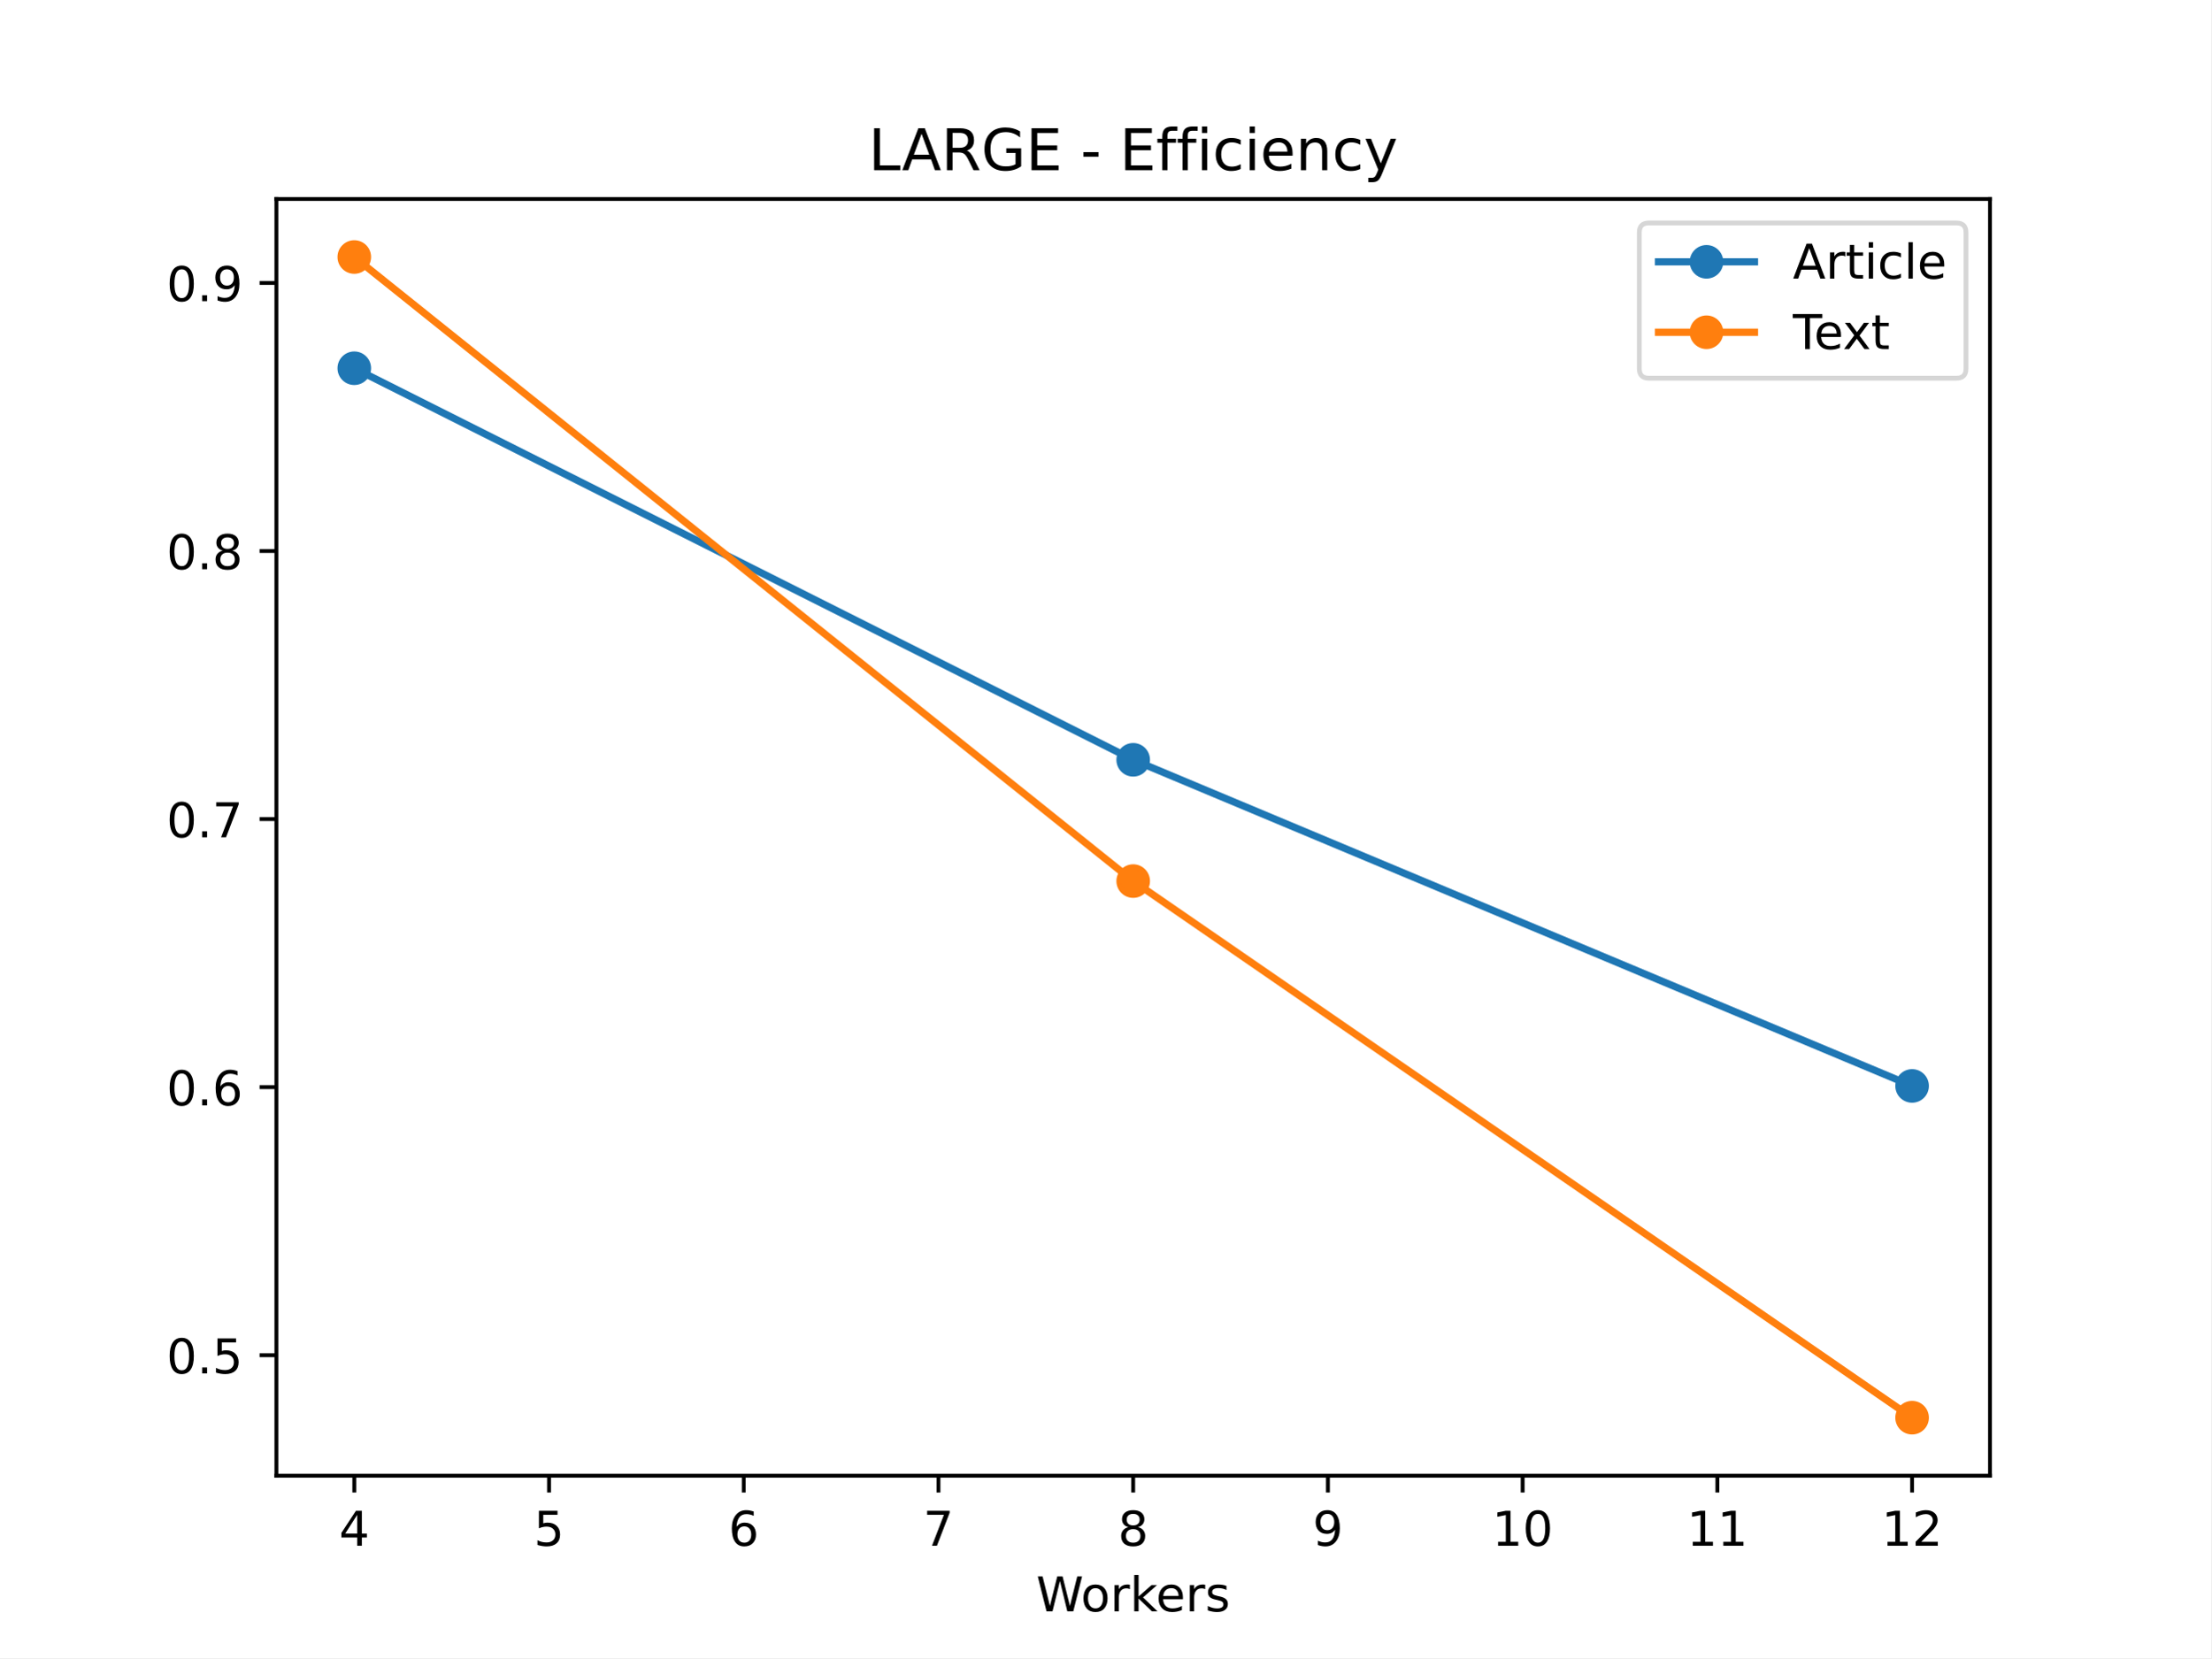
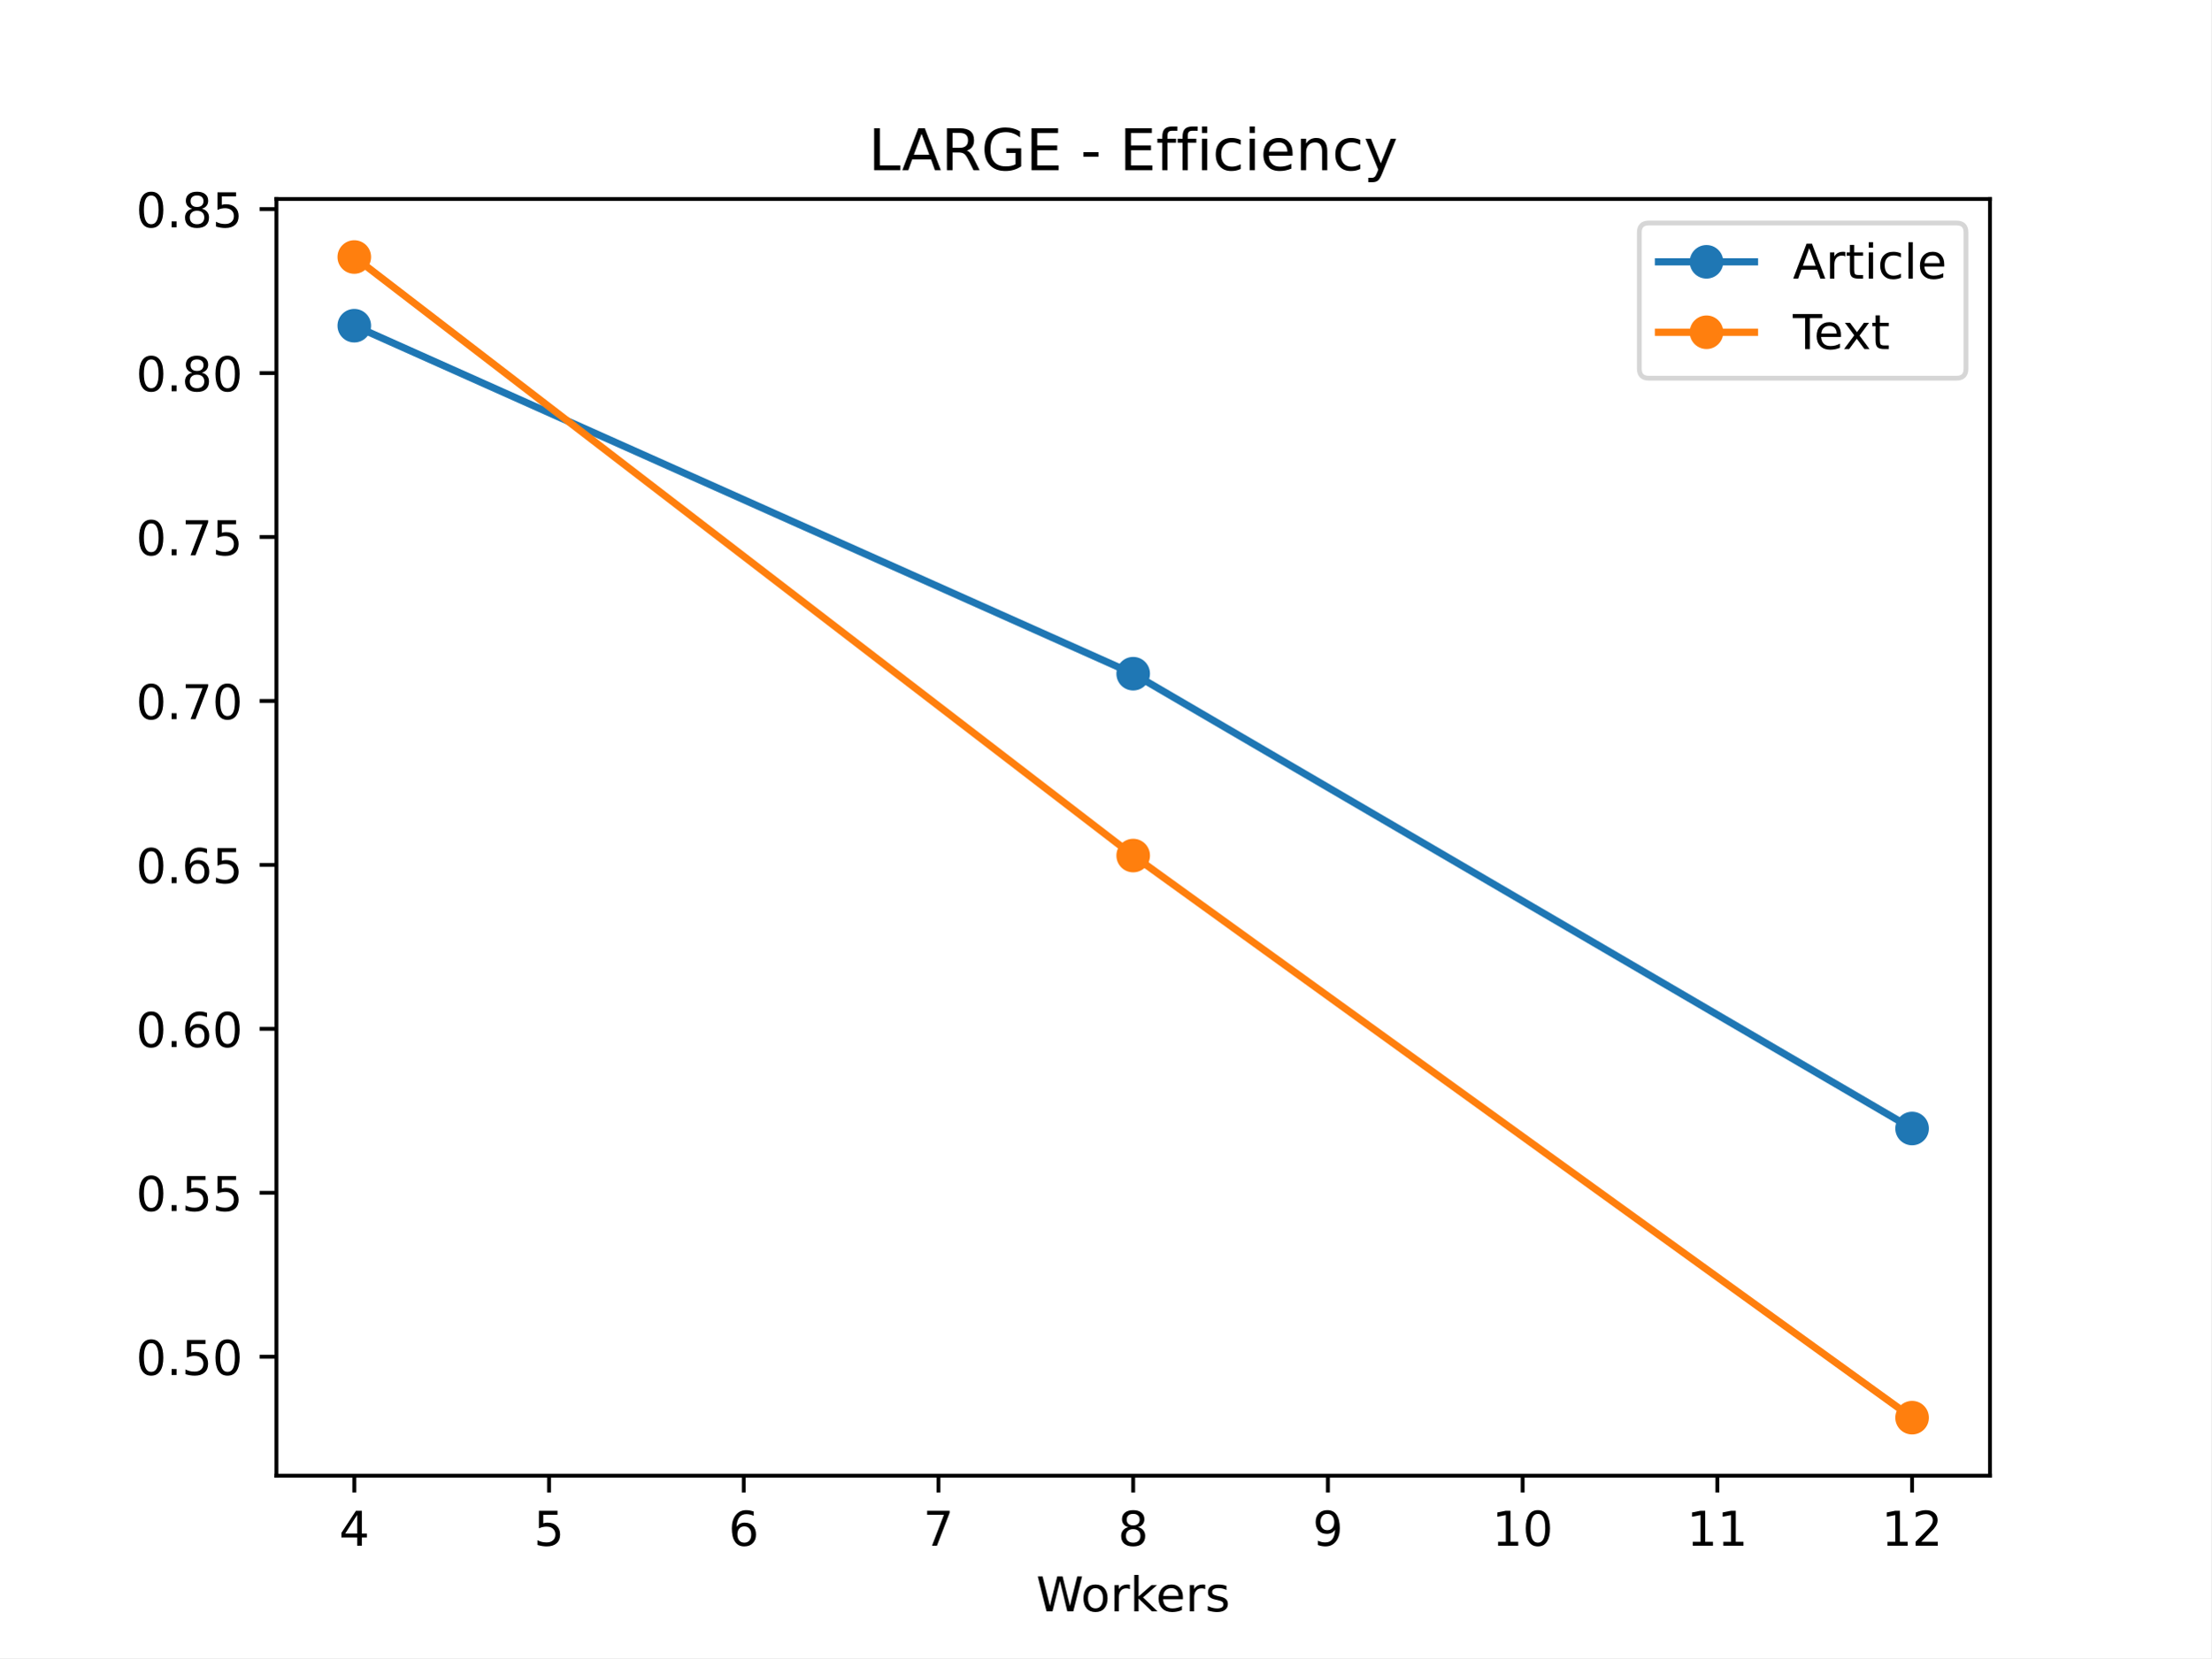
<svg xmlns="http://www.w3.org/2000/svg" xmlns:xlink="http://www.w3.org/1999/xlink" width="460.8pt" height="345.6pt" viewBox="0 0 460.8 345.6" version="1.1">
  <defs>
    <style type="text/css">*{stroke-linejoin: round; stroke-linecap: butt}</style>
  </defs>
  <g id="figure_1">
    <g id="patch_1">
      <path d="M 0 345.6  L 460.8 345.6  L 460.8 0  L 0 0  z " style="fill: #ffffff" />
    </g>
    <g id="axes_1">
      <g id="patch_2">
        <path d="M 57.6 307.584  L 414.72 307.584  L 414.72 41.472  L 57.6 41.472  z " style="fill: #ffffff" />
      </g>
      <g id="matplotlib.axis_1">
        <g id="xtick_1">
          <g id="line2d_1">
            <defs>
-               <path id="m3a18dbb7ca" d="M 0 0  L 0 3.5  " style="stroke: #000000; stroke-width: 0.8" />
+               <path id="m97f0a9824f" d="M 0 0  L 0 3.5  " style="stroke: #000000; stroke-width: 0.8" />
            </defs>
            <g>
-               <use xlink:href="#m3a18dbb7ca" x="73.833" y="307.584" style="stroke: #000000; stroke-width: 0.8" />
+               <use xlink:href="#m97f0a9824f" x="73.833" y="307.584" style="stroke: #000000; stroke-width: 0.8" />
            </g>
          </g>
          <g id="text_1">
            <g transform="translate(70.65148 322.1824) scale(0.1 -0.1)">
              <defs>
                <path id="DejaVuSans-34" d="M 2419 4116  L 825 1625  L 2419 1625  L 2419 4116  z M 2253 4666  L 3047 4666  L 3047 1625  L 3713 1625  L 3713 1100  L 3047 1100  L 3047 0  L 2419 0  L 2419 1100  L 313 1100  L 313 1709  L 2253 4666  z " transform="scale(0.015625)" />
              </defs>
              <use xlink:href="#DejaVuSans-34" />
            </g>
          </g>
        </g>
        <g id="xtick_2">
          <g id="line2d_2">
            <g>
-               <use xlink:href="#m3a18dbb7ca" x="114.415" y="307.584" style="stroke: #000000; stroke-width: 0.8" />
+               <use xlink:href="#m97f0a9824f" x="114.415" y="307.584" style="stroke: #000000; stroke-width: 0.8" />
            </g>
          </g>
          <g id="text_2">
            <g transform="translate(111.2333 322.1824) scale(0.1 -0.1)">
              <defs>
                <path id="DejaVuSans-35" d="M 691 4666  L 3169 4666  L 3169 4134  L 1269 4134  L 1269 2991  Q 1406 3038 1543 3061  Q 1681 3084 1819 3084  Q 2600 3084 3056 2656  Q 3513 2228 3513 1497  Q 3513 744 3044 326  Q 2575 -91 1722 -91  Q 1428 -91 1123 -41  Q 819 9 494 109  L 494 744  Q 775 591 1075 516  Q 1375 441 1709 441  Q 2250 441 2565 725  Q 2881 1009 2881 1497  Q 2881 1984 2565 2268  Q 2250 2553 1709 2553  Q 1456 2553 1204 2497  Q 953 2441 691 2322  L 691 4666  z " transform="scale(0.015625)" />
              </defs>
              <use xlink:href="#DejaVuSans-35" />
            </g>
          </g>
        </g>
        <g id="xtick_3">
          <g id="line2d_3">
            <g>
-               <use xlink:href="#m3a18dbb7ca" x="154.996" y="307.584" style="stroke: #000000; stroke-width: 0.8" />
+               <use xlink:href="#m97f0a9824f" x="154.996" y="307.584" style="stroke: #000000; stroke-width: 0.8" />
            </g>
          </g>
          <g id="text_3">
            <g transform="translate(151.8151 322.1824) scale(0.1 -0.1)">
              <defs>
                <path id="DejaVuSans-36" d="M 2113 2584  Q 1688 2584 1439 2293  Q 1191 2003 1191 1497  Q 1191 994 1439 701  Q 1688 409 2113 409  Q 2538 409 2786 701  Q 3034 994 3034 1497  Q 3034 2003 2786 2293  Q 2538 2584 2113 2584  z M 3366 4563  L 3366 3988  Q 3128 4100 2886 4159  Q 2644 4219 2406 4219  Q 1781 4219 1451 3797  Q 1122 3375 1075 2522  Q 1259 2794 1537 2939  Q 1816 3084 2150 3084  Q 2853 3084 3261 2657  Q 3669 2231 3669 1497  Q 3669 778 3244 343  Q 2819 -91 2113 -91  Q 1303 -91 875 529  Q 447 1150 447 2328  Q 447 3434 972 4092  Q 1497 4750 2381 4750  Q 2619 4750 2861 4703  Q 3103 4656 3366 4563  z " transform="scale(0.015625)" />
              </defs>
              <use xlink:href="#DejaVuSans-36" />
            </g>
          </g>
        </g>
        <g id="xtick_4">
          <g id="line2d_4">
            <g>
-               <use xlink:href="#m3a18dbb7ca" x="195.578" y="307.584" style="stroke: #000000; stroke-width: 0.8" />
+               <use xlink:href="#m97f0a9824f" x="195.578" y="307.584" style="stroke: #000000; stroke-width: 0.8" />
            </g>
          </g>
          <g id="text_4">
            <g transform="translate(192.3969 322.1824) scale(0.1 -0.1)">
              <defs>
                <path id="DejaVuSans-37" d="M 525 4666  L 3525 4666  L 3525 4397  L 1831 0  L 1172 0  L 2766 4134  L 525 4134  L 525 4666  z " transform="scale(0.015625)" />
              </defs>
              <use xlink:href="#DejaVuSans-37" />
            </g>
          </g>
        </g>
        <g id="xtick_5">
          <g id="line2d_5">
            <g>
-               <use xlink:href="#m3a18dbb7ca" x="236.16" y="307.584" style="stroke: #000000; stroke-width: 0.8" />
+               <use xlink:href="#m97f0a9824f" x="236.16" y="307.584" style="stroke: #000000; stroke-width: 0.8" />
            </g>
          </g>
          <g id="text_5">
            <g transform="translate(232.9787 322.1824) scale(0.1 -0.1)">
              <defs>
                <path id="DejaVuSans-38" d="M 2034 2216  Q 1584 2216 1326 1975  Q 1069 1734 1069 1313  Q 1069 891 1326 650  Q 1584 409 2034 409  Q 2484 409 2743 651  Q 3003 894 3003 1313  Q 3003 1734 2745 1975  Q 2488 2216 2034 2216  z M 1403 2484  Q 997 2584 770 2862  Q 544 3141 544 3541  Q 544 4100 942 4425  Q 1341 4750 2034 4750  Q 2731 4750 3128 4425  Q 3525 4100 3525 3541  Q 3525 3141 3298 2862  Q 3072 2584 2669 2484  Q 3125 2378 3379 2068  Q 3634 1759 3634 1313  Q 3634 634 3220 271  Q 2806 -91 2034 -91  Q 1263 -91 848 271  Q 434 634 434 1313  Q 434 1759 690 2068  Q 947 2378 1403 2484  z M 1172 3481  Q 1172 3119 1398 2916  Q 1625 2713 2034 2713  Q 2441 2713 2670 2916  Q 2900 3119 2900 3481  Q 2900 3844 2670 4047  Q 2441 4250 2034 4250  Q 1625 4250 1398 4047  Q 1172 3844 1172 3481  z " transform="scale(0.015625)" />
              </defs>
              <use xlink:href="#DejaVuSans-38" />
            </g>
          </g>
        </g>
        <g id="xtick_6">
          <g id="line2d_6">
            <g>
-               <use xlink:href="#m3a18dbb7ca" x="276.742" y="307.584" style="stroke: #000000; stroke-width: 0.8" />
+               <use xlink:href="#m97f0a9824f" x="276.742" y="307.584" style="stroke: #000000; stroke-width: 0.8" />
            </g>
          </g>
          <g id="text_6">
            <g transform="translate(273.5606 322.1824) scale(0.1 -0.1)">
              <defs>
                <path id="DejaVuSans-39" d="M 703 97  L 703 672  Q 941 559 1184 500  Q 1428 441 1663 441  Q 2288 441 2617 861  Q 2947 1281 2994 2138  Q 2813 1869 2534 1725  Q 2256 1581 1919 1581  Q 1219 1581 811 2004  Q 403 2428 403 3163  Q 403 3881 828 4315  Q 1253 4750 1959 4750  Q 2769 4750 3195 4129  Q 3622 3509 3622 2328  Q 3622 1225 3098 567  Q 2575 -91 1691 -91  Q 1453 -91 1209 -44  Q 966 3 703 97  z M 1959 2075  Q 2384 2075 2632 2365  Q 2881 2656 2881 3163  Q 2881 3666 2632 3958  Q 2384 4250 1959 4250  Q 1534 4250 1286 3958  Q 1038 3666 1038 3163  Q 1038 2656 1286 2365  Q 1534 2075 1959 2075  z " transform="scale(0.015625)" />
              </defs>
              <use xlink:href="#DejaVuSans-39" />
            </g>
          </g>
        </g>
        <g id="xtick_7">
          <g id="line2d_7">
            <g>
-               <use xlink:href="#m3a18dbb7ca" x="317.324" y="307.584" style="stroke: #000000; stroke-width: 0.8" />
+               <use xlink:href="#m97f0a9824f" x="317.324" y="307.584" style="stroke: #000000; stroke-width: 0.8" />
            </g>
          </g>
          <g id="text_7">
            <g transform="translate(310.9611 322.1824) scale(0.1 -0.1)">
              <defs>
                <path id="DejaVuSans-31" d="M 794 531  L 1825 531  L 1825 4091  L 703 3866  L 703 4441  L 1819 4666  L 2450 4666  L 2450 531  L 3481 531  L 3481 0  L 794 0  L 794 531  z " transform="scale(0.015625)" />
                <path id="DejaVuSans-30" d="M 2034 4250  Q 1547 4250 1301 3770  Q 1056 3291 1056 2328  Q 1056 1369 1301 889  Q 1547 409 2034 409  Q 2525 409 2770 889  Q 3016 1369 3016 2328  Q 3016 3291 2770 3770  Q 2525 4250 2034 4250  z M 2034 4750  Q 2819 4750 3233 4129  Q 3647 3509 3647 2328  Q 3647 1150 3233 529  Q 2819 -91 2034 -91  Q 1250 -91 836 529  Q 422 1150 422 2328  Q 422 3509 836 4129  Q 1250 4750 2034 4750  z " transform="scale(0.015625)" />
              </defs>
              <use xlink:href="#DejaVuSans-31" />
              <use xlink:href="#DejaVuSans-30" x="63.623" />
            </g>
          </g>
        </g>
        <g id="xtick_8">
          <g id="line2d_8">
            <g>
-               <use xlink:href="#m3a18dbb7ca" x="357.905" y="307.584" style="stroke: #000000; stroke-width: 0.8" />
+               <use xlink:href="#m97f0a9824f" x="357.905" y="307.584" style="stroke: #000000; stroke-width: 0.8" />
            </g>
          </g>
          <g id="text_8">
            <g transform="translate(351.543 322.1824) scale(0.1 -0.1)">
              <use xlink:href="#DejaVuSans-31" />
              <use xlink:href="#DejaVuSans-31" x="63.623" />
            </g>
          </g>
        </g>
        <g id="xtick_9">
          <g id="line2d_9">
            <g>
-               <use xlink:href="#m3a18dbb7ca" x="398.487" y="307.584" style="stroke: #000000; stroke-width: 0.8" />
+               <use xlink:href="#m97f0a9824f" x="398.487" y="307.584" style="stroke: #000000; stroke-width: 0.8" />
            </g>
          </g>
          <g id="text_9">
            <g transform="translate(392.1248 322.1824) scale(0.1 -0.1)">
              <defs>
                <path id="DejaVuSans-32" d="M 1228 531  L 3431 531  L 3431 0  L 469 0  L 469 531  Q 828 903 1448 1529  Q 2069 2156 2228 2338  Q 2531 2678 2651 2914  Q 2772 3150 2772 3378  Q 2772 3750 2511 3984  Q 2250 4219 1831 4219  Q 1534 4219 1204 4116  Q 875 4013 500 3803  L 500 4441  Q 881 4594 1212 4672  Q 1544 4750 1819 4750  Q 2544 4750 2975 4387  Q 3406 4025 3406 3419  Q 3406 3131 3298 2873  Q 3191 2616 2906 2266  Q 2828 2175 2409 1742  Q 1991 1309 1228 531  z " transform="scale(0.015625)" />
              </defs>
              <use xlink:href="#DejaVuSans-31" />
              <use xlink:href="#DejaVuSans-32" x="63.623" />
            </g>
          </g>
        </g>
        <g id="text_10">
          <g transform="translate(215.9444 335.8606) scale(0.1 -0.1)">
            <defs>
              <path id="DejaVuSans-57" d="M 213 4666  L 850 4666  L 1831 722  L 2809 4666  L 3519 4666  L 4500 722  L 5478 4666  L 6119 4666  L 4947 0  L 4153 0  L 3169 4050  L 2175 0  L 1381 0  L 213 4666  z " transform="scale(0.015625)" />
              <path id="DejaVuSans-6f" d="M 1959 3097  Q 1497 3097 1228 2736  Q 959 2375 959 1747  Q 959 1119 1226 758  Q 1494 397 1959 397  Q 2419 397 2687 759  Q 2956 1122 2956 1747  Q 2956 2369 2687 2733  Q 2419 3097 1959 3097  z M 1959 3584  Q 2709 3584 3137 3096  Q 3566 2609 3566 1747  Q 3566 888 3137 398  Q 2709 -91 1959 -91  Q 1206 -91 779 398  Q 353 888 353 1747  Q 353 2609 779 3096  Q 1206 3584 1959 3584  z " transform="scale(0.015625)" />
              <path id="DejaVuSans-72" d="M 2631 2963  Q 2534 3019 2420 3045  Q 2306 3072 2169 3072  Q 1681 3072 1420 2755  Q 1159 2438 1159 1844  L 1159 0  L 581 0  L 581 3500  L 1159 3500  L 1159 2956  Q 1341 3275 1631 3429  Q 1922 3584 2338 3584  Q 2397 3584 2469 3576  Q 2541 3569 2628 3553  L 2631 2963  z " transform="scale(0.015625)" />
              <path id="DejaVuSans-6b" d="M 581 4863  L 1159 4863  L 1159 1991  L 2875 3500  L 3609 3500  L 1753 1863  L 3688 0  L 2938 0  L 1159 1709  L 1159 0  L 581 0  L 581 4863  z " transform="scale(0.015625)" />
              <path id="DejaVuSans-65" d="M 3597 1894  L 3597 1613  L 953 1613  Q 991 1019 1311 708  Q 1631 397 2203 397  Q 2534 397 2845 478  Q 3156 559 3463 722  L 3463 178  Q 3153 47 2828 -22  Q 2503 -91 2169 -91  Q 1331 -91 842 396  Q 353 884 353 1716  Q 353 2575 817 3079  Q 1281 3584 2069 3584  Q 2775 3584 3186 3129  Q 3597 2675 3597 1894  z M 3022 2063  Q 3016 2534 2758 2815  Q 2500 3097 2075 3097  Q 1594 3097 1305 2825  Q 1016 2553 972 2059  L 3022 2063  z " transform="scale(0.015625)" />
              <path id="DejaVuSans-73" d="M 2834 3397  L 2834 2853  Q 2591 2978 2328 3040  Q 2066 3103 1784 3103  Q 1356 3103 1142 2972  Q 928 2841 928 2578  Q 928 2378 1081 2264  Q 1234 2150 1697 2047  L 1894 2003  Q 2506 1872 2764 1633  Q 3022 1394 3022 966  Q 3022 478 2636 193  Q 2250 -91 1575 -91  Q 1294 -91 989 -36  Q 684 19 347 128  L 347 722  Q 666 556 975 473  Q 1284 391 1588 391  Q 1994 391 2212 530  Q 2431 669 2431 922  Q 2431 1156 2273 1281  Q 2116 1406 1581 1522  L 1381 1569  Q 847 1681 609 1914  Q 372 2147 372 2553  Q 372 3047 722 3315  Q 1072 3584 1716 3584  Q 2034 3584 2315 3537  Q 2597 3491 2834 3397  z " transform="scale(0.015625)" />
            </defs>
            <use xlink:href="#DejaVuSans-57" />
            <use xlink:href="#DejaVuSans-6f" x="93.002" />
            <use xlink:href="#DejaVuSans-72" x="154.184" />
            <use xlink:href="#DejaVuSans-6b" x="195.297" />
            <use xlink:href="#DejaVuSans-65" x="249.582" />
            <use xlink:href="#DejaVuSans-72" x="311.105" />
            <use xlink:href="#DejaVuSans-73" x="352.219" />
          </g>
        </g>
      </g>
      <g id="matplotlib.axis_2">
        <g id="ytick_1">
          <g id="line2d_10">
            <defs>
-               <path id="m92ecbe87fe" d="M 0 0  L -3.5 0  " style="stroke: #000000; stroke-width: 0.8" />
+               <path id="m0cc40b4999" d="M 0 0  L -3.5 0  " style="stroke: #000000; stroke-width: 0.8" />
            </defs>
            <g>
-               <use xlink:href="#m92ecbe87fe" x="57.6" y="282.465" style="stroke: #000000; stroke-width: 0.8" />
+               <use xlink:href="#m0cc40b4999" x="57.6" y="282.792" style="stroke: #000000; stroke-width: 0.8" />
            </g>
          </g>
          <g id="text_11">
-             <g transform="translate(34.69687 286.2646) scale(0.1 -0.1)">
+             <g transform="translate(28.33438 286.5913) scale(0.1 -0.1)">
              <defs>
                <path id="DejaVuSans-2e" d="M 684 794  L 1344 794  L 1344 0  L 684 0  L 684 794  z " transform="scale(0.015625)" />
              </defs>
              <use xlink:href="#DejaVuSans-30" />
              <use xlink:href="#DejaVuSans-2e" x="63.623" />
              <use xlink:href="#DejaVuSans-35" x="95.41" />
+               <use xlink:href="#DejaVuSans-30" x="159.033" />
            </g>
          </g>
        </g>
        <g id="ytick_2">
          <g id="line2d_11">
            <g>
-               <use xlink:href="#m92ecbe87fe" x="57.6" y="226.592" style="stroke: #000000; stroke-width: 0.8" />
+               <use xlink:href="#m0cc40b4999" x="57.6" y="248.618" style="stroke: #000000; stroke-width: 0.8" />
            </g>
          </g>
          <g id="text_12">
-             <g transform="translate(34.69687 230.3908) scale(0.1 -0.1)">
-               <use xlink:href="#DejaVuSans-30" />
-               <use xlink:href="#DejaVuSans-2e" x="63.623" />
-               <use xlink:href="#DejaVuSans-36" x="95.41" />
+             <g transform="translate(28.33438 252.4177) scale(0.1 -0.1)">
+               <use xlink:href="#DejaVuSans-30" />
+               <use xlink:href="#DejaVuSans-2e" x="63.623" />
+               <use xlink:href="#DejaVuSans-35" x="95.41" />
+               <use xlink:href="#DejaVuSans-35" x="159.033" />
            </g>
          </g>
        </g>
        <g id="ytick_3">
          <g id="line2d_12">
            <g>
-               <use xlink:href="#m92ecbe87fe" x="57.6" y="170.718" style="stroke: #000000; stroke-width: 0.8" />
+               <use xlink:href="#m0cc40b4999" x="57.6" y="214.445" style="stroke: #000000; stroke-width: 0.8" />
            </g>
          </g>
          <g id="text_13">
-             <g transform="translate(34.69687 174.5169) scale(0.1 -0.1)">
-               <use xlink:href="#DejaVuSans-30" />
-               <use xlink:href="#DejaVuSans-2e" x="63.623" />
-               <use xlink:href="#DejaVuSans-37" x="95.41" />
+             <g transform="translate(28.33438 218.244) scale(0.1 -0.1)">
+               <use xlink:href="#DejaVuSans-30" />
+               <use xlink:href="#DejaVuSans-2e" x="63.623" />
+               <use xlink:href="#DejaVuSans-36" x="95.41" />
+               <use xlink:href="#DejaVuSans-30" x="159.033" />
            </g>
          </g>
        </g>
        <g id="ytick_4">
          <g id="line2d_13">
            <g>
-               <use xlink:href="#m92ecbe87fe" x="57.6" y="114.844" style="stroke: #000000; stroke-width: 0.8" />
+               <use xlink:href="#m0cc40b4999" x="57.6" y="180.271" style="stroke: #000000; stroke-width: 0.8" />
            </g>
          </g>
          <g id="text_14">
-             <g transform="translate(34.69687 118.6431) scale(0.1 -0.1)">
-               <use xlink:href="#DejaVuSans-30" />
-               <use xlink:href="#DejaVuSans-2e" x="63.623" />
-               <use xlink:href="#DejaVuSans-38" x="95.41" />
+             <g transform="translate(28.33438 184.0704) scale(0.1 -0.1)">
+               <use xlink:href="#DejaVuSans-30" />
+               <use xlink:href="#DejaVuSans-2e" x="63.623" />
+               <use xlink:href="#DejaVuSans-36" x="95.41" />
+               <use xlink:href="#DejaVuSans-35" x="159.033" />
            </g>
          </g>
        </g>
        <g id="ytick_5">
          <g id="line2d_14">
            <g>
-               <use xlink:href="#m92ecbe87fe" x="57.6" y="58.97" style="stroke: #000000; stroke-width: 0.8" />
+               <use xlink:href="#m0cc40b4999" x="57.6" y="146.097" style="stroke: #000000; stroke-width: 0.8" />
            </g>
          </g>
          <g id="text_15">
-             <g transform="translate(34.69687 62.76931) scale(0.1 -0.1)">
-               <use xlink:href="#DejaVuSans-30" />
-               <use xlink:href="#DejaVuSans-2e" x="63.623" />
-               <use xlink:href="#DejaVuSans-39" x="95.41" />
-             </g>
-           </g>
-         </g>
-       </g>
-       <g id="line2d_15">
-         <path d="M 73.833 76.751  L 236.16 158.366  L 398.487 226.343  " clip-path="url(#p0aee8bcda3)" style="fill: none; stroke: #1f77b4; stroke-width: 1.5; stroke-linecap: square" />
+             <g transform="translate(28.33438 149.8967) scale(0.1 -0.1)">
+               <use xlink:href="#DejaVuSans-30" />
+               <use xlink:href="#DejaVuSans-2e" x="63.623" />
+               <use xlink:href="#DejaVuSans-37" x="95.41" />
+               <use xlink:href="#DejaVuSans-30" x="159.033" />
+             </g>
+           </g>
+         </g>
+         <g id="ytick_6">
+           <g id="line2d_15">
+             <g>
+               <use xlink:href="#m0cc40b4999" x="57.6" y="111.924" style="stroke: #000000; stroke-width: 0.8" />
+             </g>
+           </g>
+           <g id="text_16">
+             <g transform="translate(28.33438 115.7231) scale(0.1 -0.1)">
+               <use xlink:href="#DejaVuSans-30" />
+               <use xlink:href="#DejaVuSans-2e" x="63.623" />
+               <use xlink:href="#DejaVuSans-37" x="95.41" />
+               <use xlink:href="#DejaVuSans-35" x="159.033" />
+             </g>
+           </g>
+         </g>
+         <g id="ytick_7">
+           <g id="line2d_16">
+             <g>
+               <use xlink:href="#m0cc40b4999" x="57.6" y="77.75" style="stroke: #000000; stroke-width: 0.8" />
+             </g>
+           </g>
+           <g id="text_17">
+             <g transform="translate(28.33438 81.5494) scale(0.1 -0.1)">
+               <use xlink:href="#DejaVuSans-30" />
+               <use xlink:href="#DejaVuSans-2e" x="63.623" />
+               <use xlink:href="#DejaVuSans-38" x="95.41" />
+               <use xlink:href="#DejaVuSans-30" x="159.033" />
+             </g>
+           </g>
+         </g>
+         <g id="ytick_8">
+           <g id="line2d_17">
+             <g>
+               <use xlink:href="#m0cc40b4999" x="57.6" y="43.577" style="stroke: #000000; stroke-width: 0.8" />
+             </g>
+           </g>
+           <g id="text_18">
+             <g transform="translate(28.33438 47.37574) scale(0.1 -0.1)">
+               <use xlink:href="#DejaVuSans-30" />
+               <use xlink:href="#DejaVuSans-2e" x="63.623" />
+               <use xlink:href="#DejaVuSans-38" x="95.41" />
+               <use xlink:href="#DejaVuSans-35" x="159.033" />
+             </g>
+           </g>
+         </g>
+       </g>
+       <g id="line2d_18">
+         <path d="M 73.833 67.882  L 236.16 140.418  L 398.487 235.214  " clip-path="url(#p52c8f4d043)" style="fill: none; stroke: #1f77b4; stroke-width: 1.5; stroke-linecap: square" />
        <defs>
-           <path id="ma604a89b5a" d="M 0 3  C 0.796 3 1.559 2.684 2.121 2.121  C 2.684 1.559 3 0.796 3 0  C 3 -0.796 2.684 -1.559 2.121 -2.121  C 1.559 -2.684 0.796 -3 0 -3  C -0.796 -3 -1.559 -2.684 -2.121 -2.121  C -2.684 -1.559 -3 -0.796 -3 0  C -3 0.796 -2.684 1.559 -2.121 2.121  C -1.559 2.684 -0.796 3 0 3  z " style="stroke: #1f77b4" />
+           <path id="m9275878e1d" d="M 0 3  C 0.796 3 1.559 2.684 2.121 2.121  C 2.684 1.559 3 0.796 3 0  C 3 -0.796 2.684 -1.559 2.121 -2.121  C 1.559 -2.684 0.796 -3 0 -3  C -0.796 -3 -1.559 -2.684 -2.121 -2.121  C -2.684 -1.559 -3 -0.796 -3 0  C -3 0.796 -2.684 1.559 -2.121 2.121  C -1.559 2.684 -0.796 3 0 3  z " style="stroke: #1f77b4" />
        </defs>
-         <g clip-path="url(#p0aee8bcda3)">
-           <use xlink:href="#ma604a89b5a" x="73.833" y="76.751" style="fill: #1f77b4; stroke: #1f77b4" />
-           <use xlink:href="#ma604a89b5a" x="236.16" y="158.366" style="fill: #1f77b4; stroke: #1f77b4" />
-           <use xlink:href="#ma604a89b5a" x="398.487" y="226.343" style="fill: #1f77b4; stroke: #1f77b4" />
-         </g>
-       </g>
-       <g id="line2d_16">
-         <path d="M 73.833 53.568  L 236.16 183.645  L 398.487 295.488  " clip-path="url(#p0aee8bcda3)" style="fill: none; stroke: #ff7f0e; stroke-width: 1.5; stroke-linecap: square" />
+         <g clip-path="url(#p52c8f4d043)">
+           <use xlink:href="#m9275878e1d" x="73.833" y="67.882" style="fill: #1f77b4; stroke: #1f77b4" />
+           <use xlink:href="#m9275878e1d" x="236.16" y="140.418" style="fill: #1f77b4; stroke: #1f77b4" />
+           <use xlink:href="#m9275878e1d" x="398.487" y="235.214" style="fill: #1f77b4; stroke: #1f77b4" />
+         </g>
+       </g>
+       <g id="line2d_19">
+         <path d="M 73.833 53.568  L 236.16 178.325  L 398.487 295.488  " clip-path="url(#p52c8f4d043)" style="fill: none; stroke: #ff7f0e; stroke-width: 1.5; stroke-linecap: square" />
        <defs>
-           <path id="m037b4eb27e" d="M 0 3  C 0.796 3 1.559 2.684 2.121 2.121  C 2.684 1.559 3 0.796 3 0  C 3 -0.796 2.684 -1.559 2.121 -2.121  C 1.559 -2.684 0.796 -3 0 -3  C -0.796 -3 -1.559 -2.684 -2.121 -2.121  C -2.684 -1.559 -3 -0.796 -3 0  C -3 0.796 -2.684 1.559 -2.121 2.121  C -1.559 2.684 -0.796 3 0 3  z " style="stroke: #ff7f0e" />
+           <path id="m189cf87383" d="M 0 3  C 0.796 3 1.559 2.684 2.121 2.121  C 2.684 1.559 3 0.796 3 0  C 3 -0.796 2.684 -1.559 2.121 -2.121  C 1.559 -2.684 0.796 -3 0 -3  C -0.796 -3 -1.559 -2.684 -2.121 -2.121  C -2.684 -1.559 -3 -0.796 -3 0  C -3 0.796 -2.684 1.559 -2.121 2.121  C -1.559 2.684 -0.796 3 0 3  z " style="stroke: #ff7f0e" />
        </defs>
-         <g clip-path="url(#p0aee8bcda3)">
-           <use xlink:href="#m037b4eb27e" x="73.833" y="53.568" style="fill: #ff7f0e; stroke: #ff7f0e" />
-           <use xlink:href="#m037b4eb27e" x="236.16" y="183.645" style="fill: #ff7f0e; stroke: #ff7f0e" />
-           <use xlink:href="#m037b4eb27e" x="398.487" y="295.488" style="fill: #ff7f0e; stroke: #ff7f0e" />
+         <g clip-path="url(#p52c8f4d043)">
+           <use xlink:href="#m189cf87383" x="73.833" y="53.568" style="fill: #ff7f0e; stroke: #ff7f0e" />
+           <use xlink:href="#m189cf87383" x="236.16" y="178.325" style="fill: #ff7f0e; stroke: #ff7f0e" />
+           <use xlink:href="#m189cf87383" x="398.487" y="295.488" style="fill: #ff7f0e; stroke: #ff7f0e" />
        </g>
      </g>
      <g id="patch_3">
        <path d="M 57.6 307.584  L 57.6 41.472  " style="fill: none; stroke: #000000; stroke-width: 0.8; stroke-linejoin: miter; stroke-linecap: square" />
      </g>
      <g id="patch_4">
        <path d="M 414.72 307.584  L 414.72 41.472  " style="fill: none; stroke: #000000; stroke-width: 0.8; stroke-linejoin: miter; stroke-linecap: square" />
      </g>
      <g id="patch_5">
        <path d="M 57.6 307.584  L 414.72 307.584  " style="fill: none; stroke: #000000; stroke-width: 0.8; stroke-linejoin: miter; stroke-linecap: square" />
      </g>
      <g id="patch_6">
        <path d="M 57.6 41.472  L 414.72 41.472  " style="fill: none; stroke: #000000; stroke-width: 0.8; stroke-linejoin: miter; stroke-linecap: square" />
      </g>
-       <g id="text_16">
+       <g id="text_19">
        <g transform="translate(180.9966 35.472) scale(0.12 -0.12)">
          <defs>
            <path id="DejaVuSans-4c" d="M 628 4666  L 1259 4666  L 1259 531  L 3531 531  L 3531 0  L 628 0  L 628 4666  z " transform="scale(0.015625)" />
            <path id="DejaVuSans-41" d="M 2188 4044  L 1331 1722  L 3047 1722  L 2188 4044  z M 1831 4666  L 2547 4666  L 4325 0  L 3669 0  L 3244 1197  L 1141 1197  L 716 0  L 50 0  L 1831 4666  z " transform="scale(0.015625)" />
            <path id="DejaVuSans-52" d="M 2841 2188  Q 3044 2119 3236 1894  Q 3428 1669 3622 1275  L 4263 0  L 3584 0  L 2988 1197  Q 2756 1666 2539 1819  Q 2322 1972 1947 1972  L 1259 1972  L 1259 0  L 628 0  L 628 4666  L 2053 4666  Q 2853 4666 3247 4331  Q 3641 3997 3641 3322  Q 3641 2881 3436 2590  Q 3231 2300 2841 2188  z M 1259 4147  L 1259 2491  L 2053 2491  Q 2509 2491 2742 2702  Q 2975 2913 2975 3322  Q 2975 3731 2742 3939  Q 2509 4147 2053 4147  L 1259 4147  z " transform="scale(0.015625)" />
            <path id="DejaVuSans-47" d="M 3809 666  L 3809 1919  L 2778 1919  L 2778 2438  L 4434 2438  L 4434 434  Q 4069 175 3628 42  Q 3188 -91 2688 -91  Q 1594 -91 976 548  Q 359 1188 359 2328  Q 359 3472 976 4111  Q 1594 4750 2688 4750  Q 3144 4750 3555 4637  Q 3966 4525 4313 4306  L 4313 3634  Q 3963 3931 3569 4081  Q 3175 4231 2741 4231  Q 1884 4231 1454 3753  Q 1025 3275 1025 2328  Q 1025 1384 1454 906  Q 1884 428 2741 428  Q 3075 428 3337 486  Q 3600 544 3809 666  z " transform="scale(0.015625)" />
            <path id="DejaVuSans-45" d="M 628 4666  L 3578 4666  L 3578 4134  L 1259 4134  L 1259 2753  L 3481 2753  L 3481 2222  L 1259 2222  L 1259 531  L 3634 531  L 3634 0  L 628 0  L 628 4666  z " transform="scale(0.015625)" />
            <path id="DejaVuSans-20" transform="scale(0.015625)" />
            <path id="DejaVuSans-2d" d="M 313 2009  L 1997 2009  L 1997 1497  L 313 1497  L 313 2009  z " transform="scale(0.015625)" />
            <path id="DejaVuSans-66" d="M 2375 4863  L 2375 4384  L 1825 4384  Q 1516 4384 1395 4259  Q 1275 4134 1275 3809  L 1275 3500  L 2222 3500  L 2222 3053  L 1275 3053  L 1275 0  L 697 0  L 697 3053  L 147 3053  L 147 3500  L 697 3500  L 697 3744  Q 697 4328 969 4595  Q 1241 4863 1831 4863  L 2375 4863  z " transform="scale(0.015625)" />
            <path id="DejaVuSans-69" d="M 603 3500  L 1178 3500  L 1178 0  L 603 0  L 603 3500  z M 603 4863  L 1178 4863  L 1178 4134  L 603 4134  L 603 4863  z " transform="scale(0.015625)" />
            <path id="DejaVuSans-63" d="M 3122 3366  L 3122 2828  Q 2878 2963 2633 3030  Q 2388 3097 2138 3097  Q 1578 3097 1268 2742  Q 959 2388 959 1747  Q 959 1106 1268 751  Q 1578 397 2138 397  Q 2388 397 2633 464  Q 2878 531 3122 666  L 3122 134  Q 2881 22 2623 -34  Q 2366 -91 2075 -91  Q 1284 -91 818 406  Q 353 903 353 1747  Q 353 2603 823 3093  Q 1294 3584 2113 3584  Q 2378 3584 2631 3529  Q 2884 3475 3122 3366  z " transform="scale(0.015625)" />
            <path id="DejaVuSans-6e" d="M 3513 2113  L 3513 0  L 2938 0  L 2938 2094  Q 2938 2591 2744 2837  Q 2550 3084 2163 3084  Q 1697 3084 1428 2787  Q 1159 2491 1159 1978  L 1159 0  L 581 0  L 581 3500  L 1159 3500  L 1159 2956  Q 1366 3272 1645 3428  Q 1925 3584 2291 3584  Q 2894 3584 3203 3211  Q 3513 2838 3513 2113  z " transform="scale(0.015625)" />
            <path id="DejaVuSans-79" d="M 2059 -325  Q 1816 -950 1584 -1140  Q 1353 -1331 966 -1331  L 506 -1331  L 506 -850  L 844 -850  Q 1081 -850 1212 -737  Q 1344 -625 1503 -206  L 1606 56  L 191 3500  L 800 3500  L 1894 763  L 2988 3500  L 3597 3500  L 2059 -325  z " transform="scale(0.015625)" />
          </defs>
          <use xlink:href="#DejaVuSans-4c" />
          <use xlink:href="#DejaVuSans-41" x="57.963" />
          <use xlink:href="#DejaVuSans-52" x="126.371" />
          <use xlink:href="#DejaVuSans-47" x="195.854" />
          <use xlink:href="#DejaVuSans-45" x="273.344" />
          <use xlink:href="#DejaVuSans-20" x="336.527" />
          <use xlink:href="#DejaVuSans-2d" x="368.314" />
          <use xlink:href="#DejaVuSans-20" x="404.398" />
          <use xlink:href="#DejaVuSans-45" x="436.186" />
          <use xlink:href="#DejaVuSans-66" x="499.369" />
          <use xlink:href="#DejaVuSans-66" x="534.574" />
          <use xlink:href="#DejaVuSans-69" x="569.779" />
          <use xlink:href="#DejaVuSans-63" x="597.562" />
          <use xlink:href="#DejaVuSans-69" x="652.543" />
          <use xlink:href="#DejaVuSans-65" x="680.326" />
          <use xlink:href="#DejaVuSans-6e" x="741.85" />
          <use xlink:href="#DejaVuSans-63" x="805.229" />
          <use xlink:href="#DejaVuSans-79" x="860.209" />
        </g>
      </g>
      <g id="legend_1">
        <g id="patch_7">
          <path d="M 343.64 78.828  L 407.72 78.828  Q 409.72 78.828 409.72 76.828  L 409.72 48.472  Q 409.72 46.472 407.72 46.472  L 343.64 46.472  Q 341.64 46.472 341.64 48.472  L 341.64 76.828  Q 341.64 78.828 343.64 78.828  z " style="fill: #ffffff; opacity: 0.8; stroke: #cccccc; stroke-linejoin: miter" />
        </g>
-         <g id="line2d_17">
+         <g id="line2d_20">
          <path d="M 345.64 54.57  L 355.64 54.57  L 365.64 54.57  " style="fill: none; stroke: #1f77b4; stroke-width: 1.5; stroke-linecap: square" />
          <g>
-             <use xlink:href="#ma604a89b5a" x="355.64" y="54.57" style="fill: #1f77b4; stroke: #1f77b4" />
-           </g>
-         </g>
-         <g id="text_17">
+             <use xlink:href="#m9275878e1d" x="355.64" y="54.57" style="fill: #1f77b4; stroke: #1f77b4" />
+           </g>
+         </g>
+         <g id="text_20">
          <g transform="translate(373.6403 58.07044) scale(0.1 -0.1)">
            <defs>
              <path id="DejaVuSans-74" d="M 1172 4494  L 1172 3500  L 2356 3500  L 2356 3053  L 1172 3053  L 1172 1153  Q 1172 725 1289 603  Q 1406 481 1766 481  L 2356 481  L 2356 0  L 1766 0  Q 1100 0 847 248  Q 594 497 594 1153  L 594 3053  L 172 3053  L 172 3500  L 594 3500  L 594 4494  L 1172 4494  z " transform="scale(0.015625)" />
              <path id="DejaVuSans-6c" d="M 603 4863  L 1178 4863  L 1178 0  L 603 0  L 603 4863  z " transform="scale(0.015625)" />
            </defs>
            <use xlink:href="#DejaVuSans-41" />
            <use xlink:href="#DejaVuSans-72" x="68.408" />
            <use xlink:href="#DejaVuSans-74" x="109.521" />
            <use xlink:href="#DejaVuSans-69" x="148.73" />
            <use xlink:href="#DejaVuSans-63" x="176.514" />
            <use xlink:href="#DejaVuSans-6c" x="231.494" />
            <use xlink:href="#DejaVuSans-65" x="259.277" />
          </g>
        </g>
-         <g id="line2d_18">
+         <g id="line2d_21">
          <path d="M 345.64 69.249  L 355.64 69.249  L 365.64 69.249  " style="fill: none; stroke: #ff7f0e; stroke-width: 1.5; stroke-linecap: square" />
          <g>
-             <use xlink:href="#m037b4eb27e" x="355.64" y="69.249" style="fill: #ff7f0e; stroke: #ff7f0e" />
-           </g>
-         </g>
-         <g id="text_18">
+             <use xlink:href="#m189cf87383" x="355.64" y="69.249" style="fill: #ff7f0e; stroke: #ff7f0e" />
+           </g>
+         </g>
+         <g id="text_21">
          <g transform="translate(373.6403 72.74856) scale(0.1 -0.1)">
            <defs>
              <path id="DejaVuSans-54" d="M -19 4666  L 3928 4666  L 3928 4134  L 2272 4134  L 2272 0  L 1638 0  L 1638 4134  L -19 4134  L -19 4666  z " transform="scale(0.015625)" />
              <path id="DejaVuSans-78" d="M 3513 3500  L 2247 1797  L 3578 0  L 2900 0  L 1881 1375  L 863 0  L 184 0  L 1544 1831  L 300 3500  L 978 3500  L 1906 2253  L 2834 3500  L 3513 3500  z " transform="scale(0.015625)" />
            </defs>
            <use xlink:href="#DejaVuSans-54" />
            <use xlink:href="#DejaVuSans-65" x="44.084" />
            <use xlink:href="#DejaVuSans-78" x="103.857" />
            <use xlink:href="#DejaVuSans-74" x="163.037" />
          </g>
        </g>
      </g>
    </g>
  </g>
  <defs>
-     <clipPath id="p0aee8bcda3">
+     <clipPath id="p52c8f4d043">
      <rect x="57.6" y="41.472" width="357.12" height="266.112" />
    </clipPath>
  </defs>
</svg>
